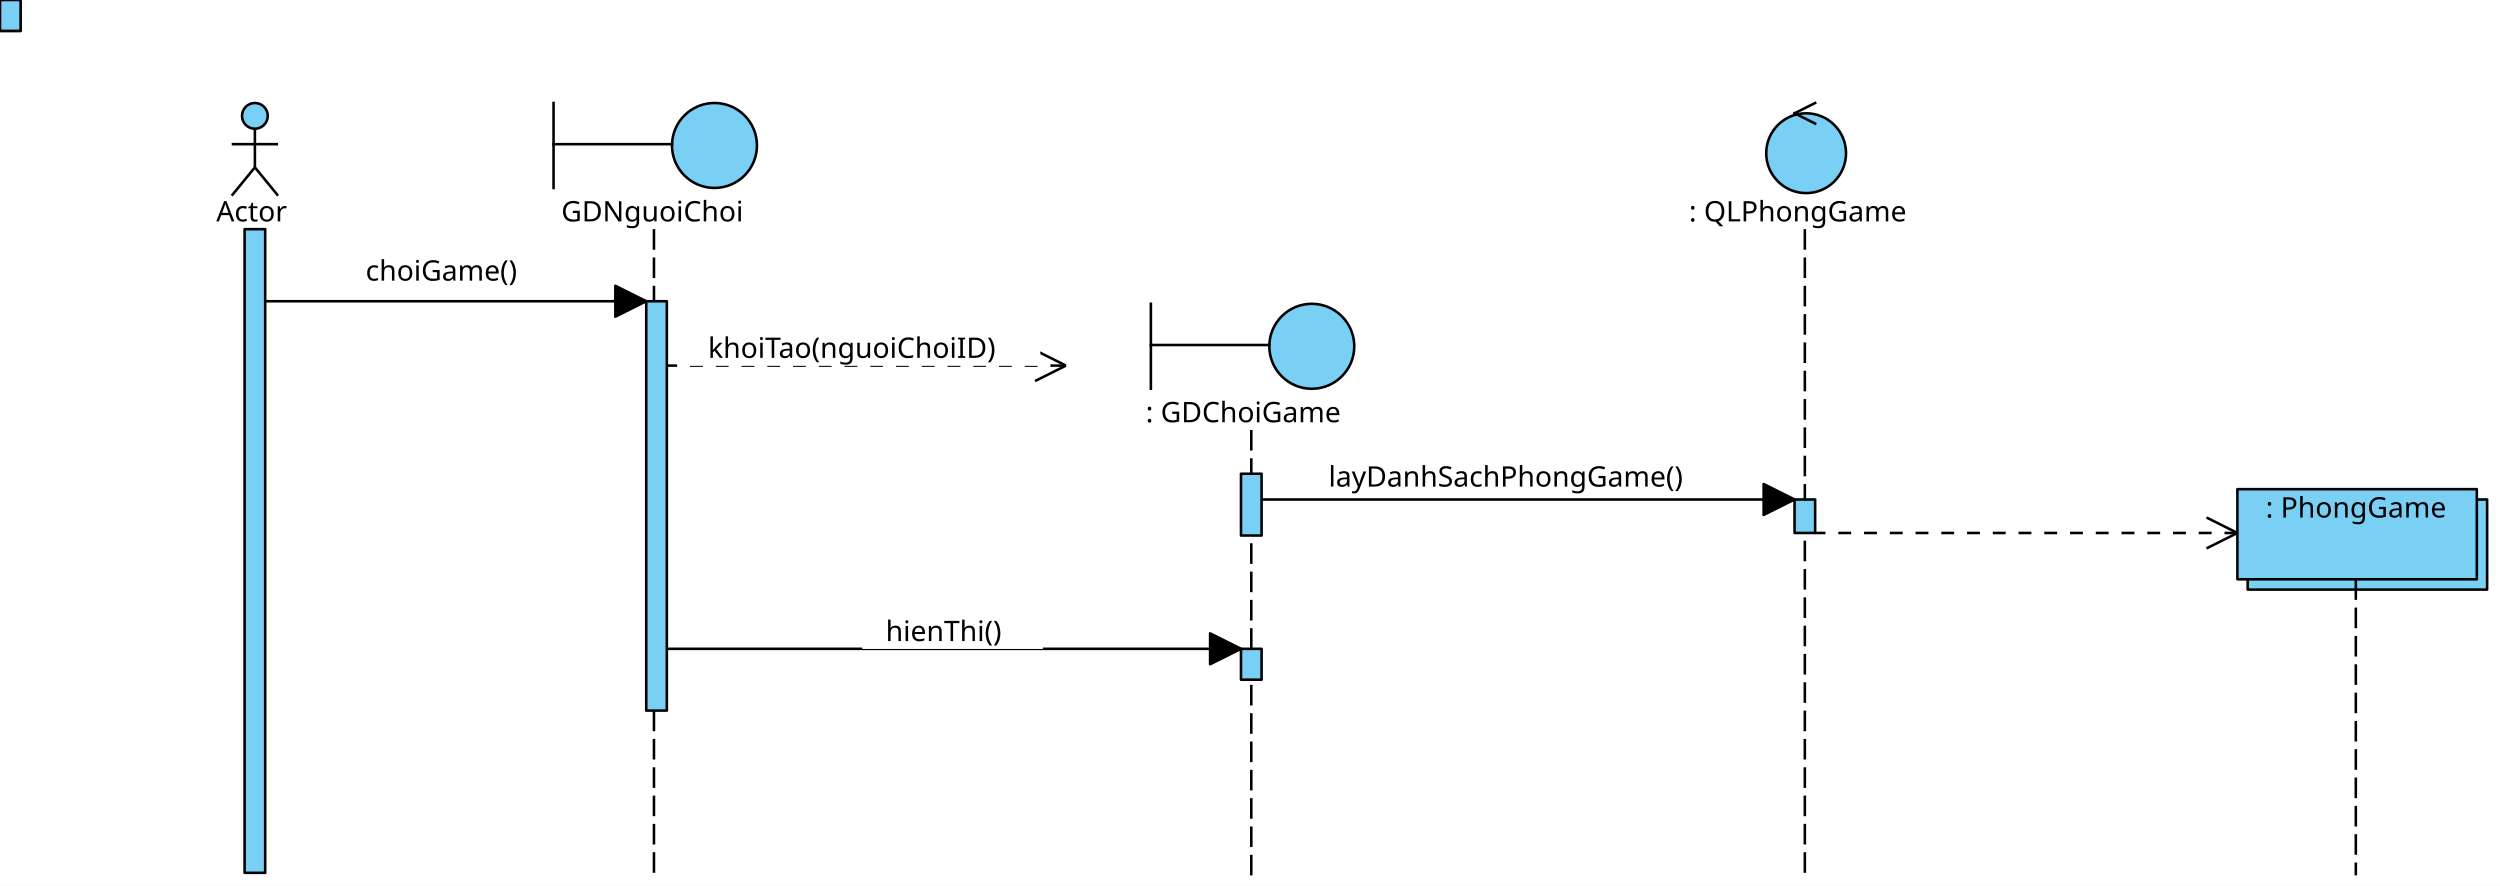
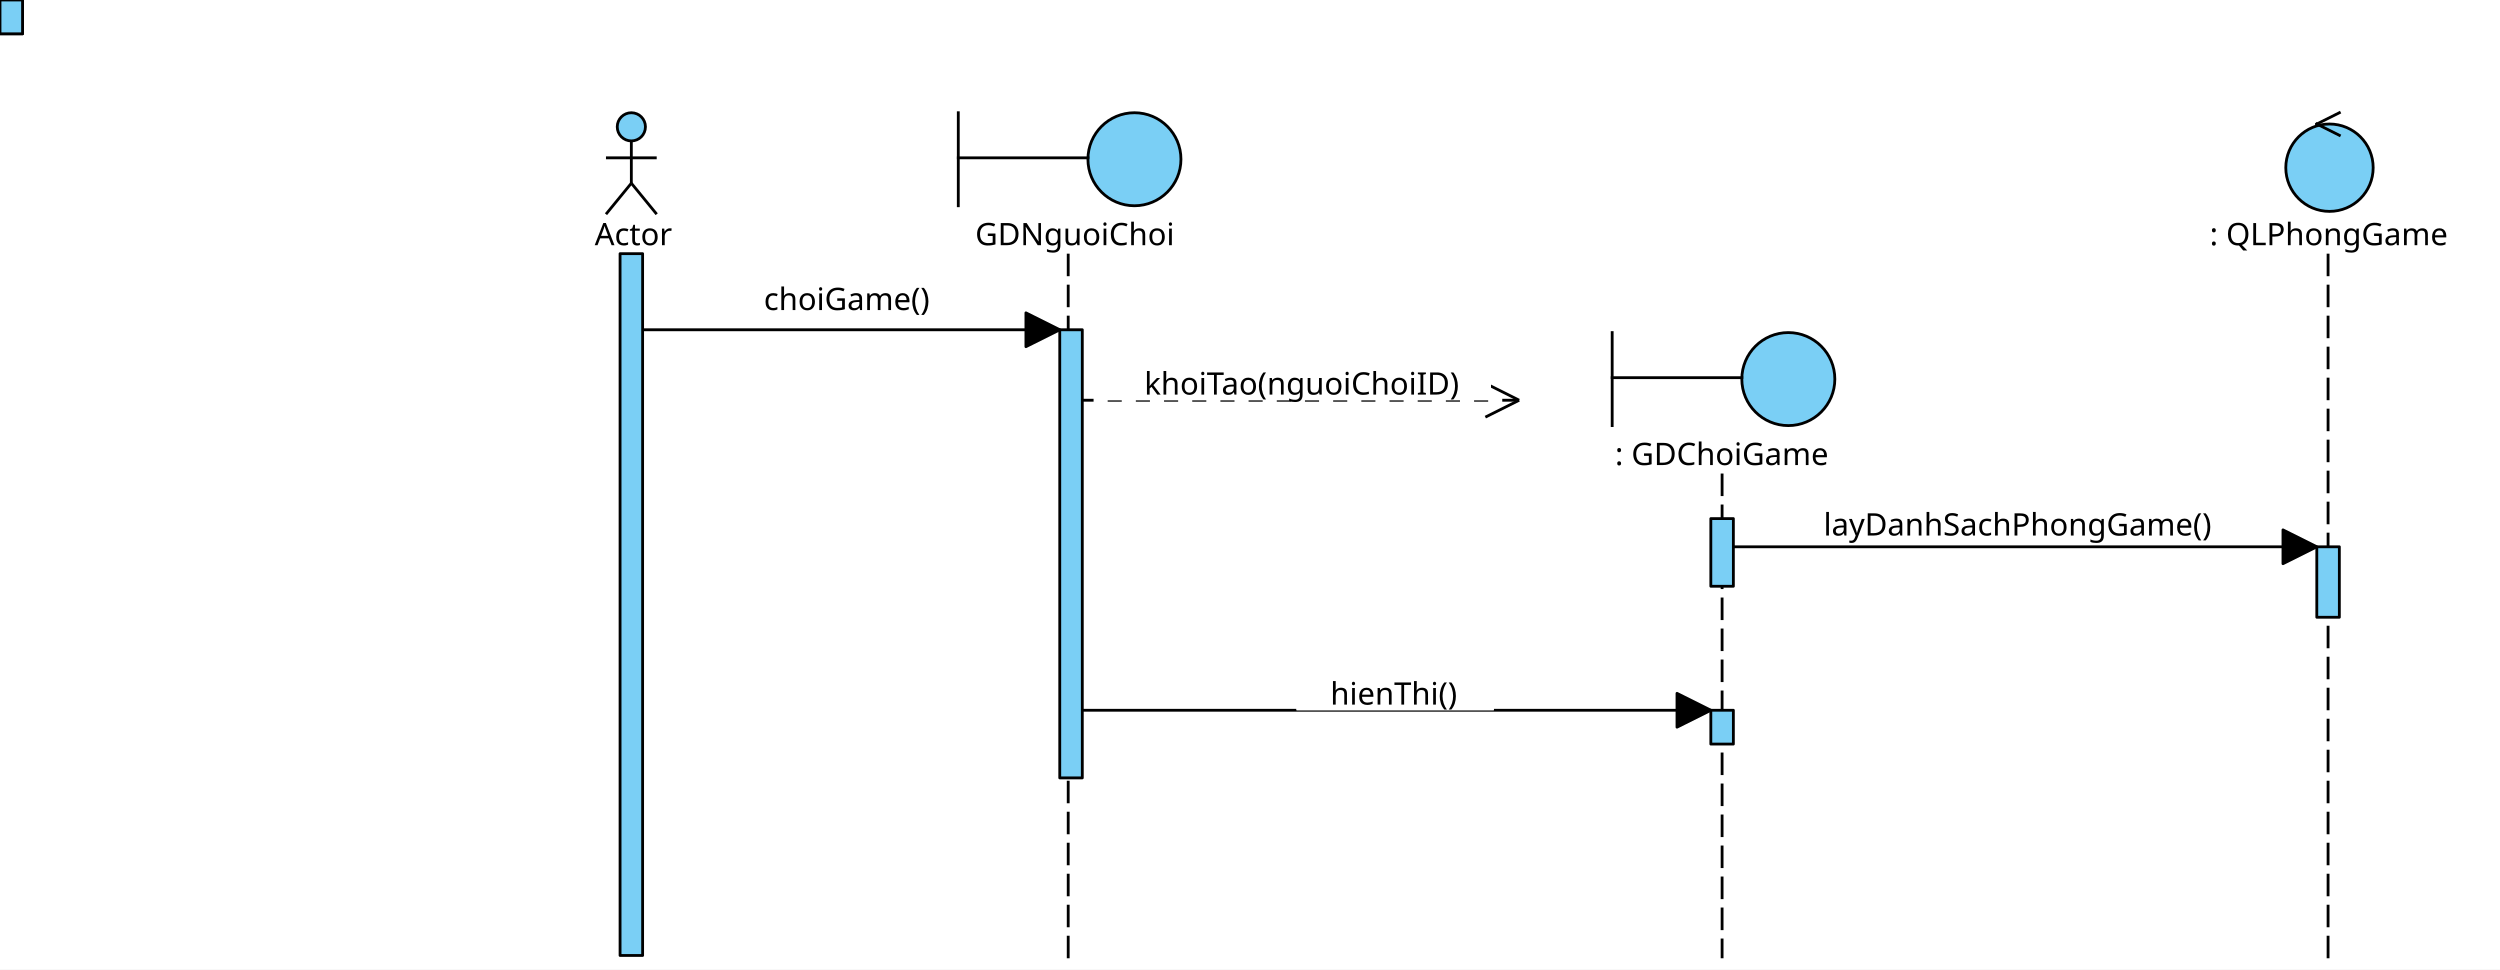
- <svg xmlns="http://www.w3.org/2000/svg" fill-opacity="0" color-rendering="auto" color-interpolation="auto" text-rendering="auto" stroke="rgb(0,0,0)" stroke-linecap="square" width="971" stroke-miterlimit="10" shape-rendering="auto" stroke-opacity="0" fill="rgb(0,0,0)" stroke-dasharray="none" font-weight="normal" stroke-width="1" height="344" font-family="'Dialog'" font-style="normal" stroke-linejoin="miter" font-size="12px" stroke-dashoffset="0" image-rendering="auto">
+ <svg xmlns="http://www.w3.org/2000/svg" fill-opacity="0" color-rendering="auto" color-interpolation="auto" text-rendering="auto" stroke="rgb(0,0,0)" stroke-linecap="square" width="887" stroke-miterlimit="10" shape-rendering="auto" stroke-opacity="0" fill="rgb(0,0,0)" stroke-dasharray="none" font-weight="normal" stroke-width="1" height="344" font-family="'Dialog'" font-style="normal" stroke-linejoin="miter" font-size="12px" stroke-dashoffset="0" image-rendering="auto">
  <defs id="genericDefs" />
  <g>
    <defs id="defs1">
      <clipPath clipPathUnits="userSpaceOnUse" id="clipPath1">
        <path d="M-7 -7 L71 -7 L71 311 L-7 311 L-7 -7 Z" />
      </clipPath>
      <clipPath clipPathUnits="userSpaceOnUse" id="clipPath2">
        <path d="M-7 -7 L156 -7 L156 233 L-7 233 L-7 -7 Z" />
      </clipPath>
      <clipPath clipPathUnits="userSpaceOnUse" id="clipPath3">
        <path d="M-7 -7 L93 -7 L93 311 L-7 311 L-7 -7 Z" />
      </clipPath>
      <clipPath clipPathUnits="userSpaceOnUse" id="clipPath4">
        <path d="M-7 -7 L19 -7 L19 23 L-7 23 L-7 -7 Z" />
      </clipPath>
      <clipPath clipPathUnits="userSpaceOnUse" id="clipPath5">
        <path d="M-7 -7 L19 -7 L19 170 L-7 170 L-7 -7 Z" />
      </clipPath>
      <clipPath clipPathUnits="userSpaceOnUse" id="clipPath6">
        <path d="M-7 -7 L19 -7 L19 35 L-7 35 L-7 -7 Z" />
      </clipPath>
      <clipPath clipPathUnits="userSpaceOnUse" id="clipPath7">
        <path d="M-7 -7 L124 -7 L124 311 L-7 311 L-7 -7 Z" />
      </clipPath>
      <clipPath clipPathUnits="userSpaceOnUse" id="clipPath8">
-         <path d="M-7 -7 L19 -7 L19 24 L-7 24 L-7 -7 Z" />
+         <path d="M-7 -7 L19 -7 L19 36 L-7 36 L-7 -7 Z" />
      </clipPath>
      <clipPath clipPathUnits="userSpaceOnUse" id="clipPath9">
-         <path d="M-7 -7 L109 -7 L109 161 L-7 161 L-7 -7 Z" />
+         <path d="M-46 -15 L92 -15 L92 30 L-46 30 L-46 -15 Z" />
      </clipPath>
      <clipPath clipPathUnits="userSpaceOnUse" id="clipPath10">
-         <path d="M-98 -14 L196 -14 L196 28 L-98 28 L-98 -14 Z" />
+         <path d="M-88 -15 L176 -15 L176 30 L-88 30 L-88 -15 Z" />
      </clipPath>
      <clipPath clipPathUnits="userSpaceOnUse" id="clipPath11">
-         <path d="M-50 -14 L100 -14 L100 28 L-50 28 L-50 -14 Z" />
+         <path d="M-78 -15 L156 -15 L156 30 L-78 30 L-78 -15 Z" />
      </clipPath>
      <clipPath clipPathUnits="userSpaceOnUse" id="clipPath12">
-         <path d="M-95 -14 L190 -14 L190 28 L-95 28 L-95 -14 Z" />
+         <path d="M-96 -15 L192 -15 L192 30 L-96 30 L-96 -15 Z" />
      </clipPath>
      <clipPath clipPathUnits="userSpaceOnUse" id="clipPath13">
-         <path d="M-83 -14 L166 -14 L166 28 L-83 28 L-83 -14 Z" />
+         <path d="M0 0 L252 0 L252 104 L0 104 L0 0 Z" />
      </clipPath>
      <clipPath clipPathUnits="userSpaceOnUse" id="clipPath14">
-         <path d="M-103 -14 L206 -14 L206 28 L-103 28 L-103 -14 Z" />
+         <path d="M69 8 L69 23 L23 23 L23 8 ZM241 8 L241 23 L163 23 L163 8 ZM165 31 L165 45 L80 45 L80 31 ZM0 0 L0 104 L252 104 L252 75 L212 75 L212 61 L252 61 L252 0 Z" />
      </clipPath>
      <clipPath clipPathUnits="userSpaceOnUse" id="clipPath15">
-         <path d="M0 0 L252 0 L252 104 L0 104 L0 0 Z" />
+         <path d="M0 0 L311 0 L311 104 L0 104 L0 0 Z" />
      </clipPath>
      <clipPath clipPathUnits="userSpaceOnUse" id="clipPath16">
-         <path d="M244 8 L244 22 L161 22 L161 8 ZM165 31 L165 45 L80 45 L80 31 ZM0 0 L0 104 L252 104 L252 75 L212 75 L212 61 L252 61 L252 0 Z" />
+         <path d="M90 9 L90 24 L2 24 L2 9 ZM234 34 L234 48 L66 48 L66 34 ZM0 0 L0 104 L311 104 L311 0 Z" />
      </clipPath>
      <clipPath clipPathUnits="userSpaceOnUse" id="clipPath17">
-         <path d="M0 0 L311 0 L311 104 L0 104 L0 0 Z" />
+         <path d="M0 0 L259 0 L259 104 L0 104 L0 0 Z" />
      </clipPath>
      <clipPath clipPathUnits="userSpaceOnUse" id="clipPath18">
-         <path d="M234 34 L234 48 L66 48 L66 34 ZM0 0 L0 9 L94 9 L94 23 L0 23 L0 104 L311 104 L311 0 Z" />
+         <path d="M195 36 L195 50 L56 50 L56 36 ZM0 0 L0 6 L9 6 L9 20 L0 20 L0 104 L259 104 L259 76 L233 76 L233 61 L259 61 L259 0 Z" />
      </clipPath>
      <clipPath clipPathUnits="userSpaceOnUse" id="clipPath19">
-         <path d="M0 0 L259 0 L259 104 L0 104 L0 0 Z" />
+         <path d="M0 0 L327 0 L327 104 L0 104 L0 0 Z" />
      </clipPath>
      <clipPath clipPathUnits="userSpaceOnUse" id="clipPath20">
-         <path d="M195 36 L195 50 L56 50 L56 36 ZM0 0 L0 6 L9 6 L9 20 L0 20 L0 104 L259 104 L259 75 L230 75 L230 61 L259 61 L259 0 Z" />
+         <path d="M196 36 L196 50 L126 50 L126 36 ZM0 0 L0 104 L327 104 L327 0 Z" />
      </clipPath>
      <clipPath clipPathUnits="userSpaceOnUse" id="clipPath21">
-         <path d="M0 0 L327 0 L327 104 L0 104 L0 0 Z" />
+         <path d="M-70 -14 L140 -14 L140 28 L-70 28 L-70 -14 Z" />
      </clipPath>
      <clipPath clipPathUnits="userSpaceOnUse" id="clipPath22">
-         <path d="M196 36 L196 50 L126 50 L126 36 ZM0 0 L0 104 L327 104 L327 0 Z" />
+         <path d="M-139 -14 L278 -14 L278 28 L-139 28 L-139 -14 Z" />
      </clipPath>
      <clipPath clipPathUnits="userSpaceOnUse" id="clipPath23">
-         <path d="M0 0 L268 0 L268 104 L0 104 L0 0 Z" />
+         <path d="M-168 -14 L336 -14 L336 28 L-168 28 L-168 -14 Z" />
      </clipPath>
      <clipPath clipPathUnits="userSpaceOnUse" id="clipPath24">
-         <path d="M0 0 L0 21 L19 21 L19 35 L0 35 L0 104 L268 104 L268 47 L214 47 L214 33 L268 33 L268 0 Z" />
-       </clipPath>
-       <clipPath clipPathUnits="userSpaceOnUse" id="clipPath25">
-         <path d="M-70 -14 L140 -14 L140 28 L-70 28 L-70 -14 Z" />
-       </clipPath>
-       <clipPath clipPathUnits="userSpaceOnUse" id="clipPath26">
-         <path d="M-139 -14 L278 -14 L278 28 L-139 28 L-139 -14 Z" />
-       </clipPath>
-       <clipPath clipPathUnits="userSpaceOnUse" id="clipPath27">
-         <path d="M-168 -14 L336 -14 L336 28 L-168 28 L-168 -14 Z" />
-       </clipPath>
-       <clipPath clipPathUnits="userSpaceOnUse" id="clipPath28">
        <path d="M-85 -14 L170 -14 L170 28 L-85 28 L-85 -14 Z" />
      </clipPath>
    </defs>
    <g fill="white" text-rendering="geometricPrecision" fill-opacity="1" stroke-opacity="1" stroke="white">
-       <rect x="0" width="971" height="344" y="0" stroke="none" />
-     </g>
-     <g font-size="11px" transform="translate(69,40)" fill-opacity="1" fill="rgb(122,207,245)" text-rendering="geometricPrecision" image-rendering="optimizeQuality" font-family="sans-serif" stroke="rgb(122,207,245)" stroke-opacity="1">
+       <rect x="0" width="887" height="344" y="0" stroke="none" />
+     </g>
+     <g font-size="11px" transform="translate(194,40)" fill-opacity="1" fill="rgb(122,207,245)" text-rendering="geometricPrecision" image-rendering="optimizeQuality" font-family="sans-serif" stroke="rgb(122,207,245)" stroke-opacity="1">
      <circle r="5" clip-path="url(#clipPath1)" cx="30" cy="5" stroke="none" />
-       <rect x="26" width="8" height="250" y="49" clip-path="url(#clipPath1)" stroke="none" />
-     </g>
-     <g stroke-linecap="butt" font-size="11px" transform="translate(69,40)" fill-opacity="1" fill="black" text-rendering="geometricPrecision" image-rendering="optimizeQuality" font-family="sans-serif" stroke-linejoin="round" stroke="black" stroke-opacity="1" stroke-miterlimit="0">
+       <rect x="26" width="8" height="249" y="50" clip-path="url(#clipPath1)" stroke="none" />
+     </g>
+     <g stroke-linecap="butt" font-size="11px" transform="translate(194,40)" fill-opacity="1" fill="black" text-rendering="geometricPrecision" image-rendering="optimizeQuality" font-family="sans-serif" stroke-linejoin="round" stroke="black" stroke-opacity="1" stroke-miterlimit="0">
      <circle fill="none" r="5" clip-path="url(#clipPath1)" cx="30" cy="5" />
-       <rect fill="none" x="26" width="8" height="250" y="49" clip-path="url(#clipPath1)" />
+       <rect fill="none" x="26" width="8" height="249" y="50" clip-path="url(#clipPath1)" />
      <line y2="25" fill="none" x1="30" clip-path="url(#clipPath1)" x2="30" y1="10" />
      <line y2="36" fill="none" x1="30" clip-path="url(#clipPath1)" x2="21" y1="25" />
      <line y2="36" fill="none" x1="30" clip-path="url(#clipPath1)" x2="39" y1="25" />
      <line y2="16" fill="none" x1="21" clip-path="url(#clipPath1)" x2="39" y1="16" />
    </g>
-     <g font-size="11px" transform="translate(414,118)" fill-opacity="1" fill="rgb(122,207,245)" text-rendering="geometricPrecision" image-rendering="optimizeQuality" font-family="sans-serif" stroke="rgb(122,207,245)" stroke-opacity="1">
+     <g font-size="11px" transform="translate(539,118)" fill-opacity="1" fill="rgb(122,207,245)" text-rendering="geometricPrecision" image-rendering="optimizeQuality" font-family="sans-serif" stroke="rgb(122,207,245)" stroke-opacity="1">
      <circle r="16.5" clip-path="url(#clipPath2)" cx="95.5" cy="16.5" stroke="none" />
      <line clip-path="url(#clipPath2)" fill="none" x1="33" x2="33" y1="0" y2="33" stroke="black" />
      <line clip-path="url(#clipPath2)" fill="none" x1="33" x2="79" y1="16" y2="16" stroke="black" />
      <circle fill="none" r="16.5" clip-path="url(#clipPath2)" cx="95.5" cy="16.5" stroke="black" />
    </g>
-     <g fill-opacity="1" text-rendering="geometricPrecision" stroke="black" stroke-linecap="butt" transform="translate(414,118)" stroke-miterlimit="0" stroke-opacity="1" fill="black" stroke-dasharray="8,3" font-family="sans-serif" stroke-linejoin="bevel" font-size="11px" image-rendering="optimizeQuality">
-       <line y2="222" fill="none" x1="72" clip-path="url(#clipPath2)" x2="72" y1="49" />
-     </g>
-     <g font-size="11px" transform="translate(214,40)" fill-opacity="1" fill="rgb(122,207,245)" text-rendering="geometricPrecision" image-rendering="optimizeQuality" font-family="sans-serif" stroke="rgb(122,207,245)" stroke-opacity="1">
+     <g fill-opacity="1" text-rendering="geometricPrecision" stroke="black" stroke-linecap="butt" transform="translate(539,118)" stroke-miterlimit="0" stroke-opacity="1" fill="black" stroke-dasharray="8,3" font-family="sans-serif" stroke-linejoin="bevel" font-size="11px" image-rendering="optimizeQuality">
+       <line y2="222" fill="none" x1="72" clip-path="url(#clipPath2)" x2="72" y1="50" />
+     </g>
+     <g font-size="11px" transform="translate(339,40)" fill-opacity="1" fill="rgb(122,207,245)" text-rendering="geometricPrecision" image-rendering="optimizeQuality" font-family="sans-serif" stroke="rgb(122,207,245)" stroke-opacity="1">
      <circle r="16.5" clip-path="url(#clipPath3)" cx="63.5" cy="16.5" stroke="none" />
      <line clip-path="url(#clipPath3)" fill="none" x1="1" x2="1" y1="0" y2="33" stroke="black" />
      <line clip-path="url(#clipPath3)" fill="none" x1="1" x2="47" y1="16" y2="16" stroke="black" />
      <circle fill="none" r="16.5" clip-path="url(#clipPath3)" cx="63.5" cy="16.5" stroke="black" />
    </g>
-     <g fill-opacity="1" text-rendering="geometricPrecision" stroke="black" stroke-linecap="butt" transform="translate(214,40)" stroke-miterlimit="0" stroke-opacity="1" fill="black" stroke-dasharray="8,3" font-family="sans-serif" stroke-linejoin="bevel" font-size="11px" image-rendering="optimizeQuality">
-       <line y2="300" fill="none" x1="40" clip-path="url(#clipPath3)" x2="40" y1="49" />
+     <g fill-opacity="1" text-rendering="geometricPrecision" stroke="black" stroke-linecap="butt" transform="translate(339,40)" stroke-miterlimit="0" stroke-opacity="1" fill="black" stroke-dasharray="8,3" font-family="sans-serif" stroke-linejoin="bevel" font-size="11px" image-rendering="optimizeQuality">
+       <line y2="300" fill="none" x1="40" clip-path="url(#clipPath3)" x2="40" y1="50" />
    </g>
    <g font-size="11px" fill-opacity="1" fill="rgb(122,207,245)" text-rendering="geometricPrecision" image-rendering="optimizeQuality" font-family="sans-serif" stroke="rgb(122,207,245)" stroke-opacity="1">
      <rect x="0" width="8" height="12" y="0" clip-path="url(#clipPath4)" stroke="none" />
    </g>
    <g stroke-linecap="butt" font-size="11px" fill-opacity="1" fill="black" text-rendering="geometricPrecision" image-rendering="optimizeQuality" font-family="sans-serif" stroke-linejoin="round" stroke="black" stroke-opacity="1" stroke-miterlimit="0">
      <rect fill="none" x="0" width="8" height="12" y="0" clip-path="url(#clipPath4)" />
    </g>
    <g font-size="11px" fill-opacity="1" fill="rgb(122,207,245)" text-rendering="geometricPrecision" image-rendering="optimizeQuality" font-family="sans-serif" stroke="rgb(122,207,245)" stroke-opacity="1">
      <rect x="0" width="8" height="12" y="0" clip-path="url(#clipPath4)" stroke="none" />
    </g>
    <g stroke-linecap="butt" font-size="11px" fill-opacity="1" fill="black" text-rendering="geometricPrecision" image-rendering="optimizeQuality" font-family="sans-serif" stroke-linejoin="round" stroke="black" stroke-opacity="1" stroke-miterlimit="0">
      <rect fill="none" x="0" width="8" height="12" y="0" clip-path="url(#clipPath4)" />
    </g>
-     <g font-size="11px" transform="translate(251,117)" fill-opacity="1" fill="rgb(122,207,245)" text-rendering="geometricPrecision" image-rendering="optimizeQuality" font-family="sans-serif" stroke="rgb(122,207,245)" stroke-opacity="1">
+     <g font-size="11px" transform="translate(376,117)" fill-opacity="1" fill="rgb(122,207,245)" text-rendering="geometricPrecision" image-rendering="optimizeQuality" font-family="sans-serif" stroke="rgb(122,207,245)" stroke-opacity="1">
      <rect x="0" width="8" height="159" y="0" clip-path="url(#clipPath5)" stroke="none" />
    </g>
-     <g stroke-linecap="butt" font-size="11px" transform="translate(251,117)" fill-opacity="1" fill="black" text-rendering="geometricPrecision" image-rendering="optimizeQuality" font-family="sans-serif" stroke-linejoin="round" stroke="black" stroke-opacity="1" stroke-miterlimit="0">
+     <g stroke-linecap="butt" font-size="11px" transform="translate(376,117)" fill-opacity="1" fill="black" text-rendering="geometricPrecision" image-rendering="optimizeQuality" font-family="sans-serif" stroke-linejoin="round" stroke="black" stroke-opacity="1" stroke-miterlimit="0">
      <rect fill="none" x="0" width="8" height="159" y="0" clip-path="url(#clipPath5)" />
    </g>
-     <g font-size="11px" transform="translate(482,184)" fill-opacity="1" fill="rgb(122,207,245)" text-rendering="geometricPrecision" image-rendering="optimizeQuality" font-family="sans-serif" stroke="rgb(122,207,245)" stroke-opacity="1">
+     <g font-size="11px" transform="translate(607,184)" fill-opacity="1" fill="rgb(122,207,245)" text-rendering="geometricPrecision" image-rendering="optimizeQuality" font-family="sans-serif" stroke="rgb(122,207,245)" stroke-opacity="1">
      <rect x="0" width="8" height="24" y="0" clip-path="url(#clipPath6)" stroke="none" />
    </g>
-     <g stroke-linecap="butt" font-size="11px" transform="translate(482,184)" fill-opacity="1" fill="black" text-rendering="geometricPrecision" image-rendering="optimizeQuality" font-family="sans-serif" stroke-linejoin="round" stroke="black" stroke-opacity="1" stroke-miterlimit="0">
+     <g stroke-linecap="butt" font-size="11px" transform="translate(607,184)" fill-opacity="1" fill="black" text-rendering="geometricPrecision" image-rendering="optimizeQuality" font-family="sans-serif" stroke-linejoin="round" stroke="black" stroke-opacity="1" stroke-miterlimit="0">
      <rect fill="none" x="0" width="8" height="24" y="0" clip-path="url(#clipPath6)" />
    </g>
-     <g font-size="11px" transform="translate(645,40)" fill-opacity="1" fill="rgb(122,207,245)" text-rendering="geometricPrecision" image-rendering="optimizeQuality" font-family="sans-serif" stroke="rgb(122,207,245)" stroke-opacity="1">
+     <g font-size="11px" transform="translate(770,40)" fill-opacity="1" fill="rgb(122,207,245)" text-rendering="geometricPrecision" image-rendering="optimizeQuality" font-family="sans-serif" stroke="rgb(122,207,245)" stroke-opacity="1">
      <circle r="15.5" clip-path="url(#clipPath7)" cx="56.5" cy="19.5" stroke="none" />
      <circle fill="none" r="15.5" clip-path="url(#clipPath7)" cx="56.5" cy="19.5" stroke="black" />
      <line clip-path="url(#clipPath7)" fill="none" x1="52" x2="60" y1="4" y2="0" stroke="black" />
      <line clip-path="url(#clipPath7)" fill="none" x1="52" x2="60" y1="4" y2="8" stroke="black" />
    </g>
-     <g fill-opacity="1" text-rendering="geometricPrecision" stroke="black" stroke-linecap="butt" transform="translate(645,40)" stroke-miterlimit="0" stroke-opacity="1" fill="black" stroke-dasharray="8,3" font-family="sans-serif" stroke-linejoin="bevel" font-size="11px" image-rendering="optimizeQuality">
-       <line y2="300" fill="none" x1="56" clip-path="url(#clipPath7)" x2="56" y1="49" />
-     </g>
-     <g font-size="11px" transform="translate(697,194)" fill-opacity="1" fill="rgb(122,207,245)" text-rendering="geometricPrecision" image-rendering="optimizeQuality" font-family="sans-serif" stroke="rgb(122,207,245)" stroke-opacity="1">
-       <rect x="0" width="8" height="13" y="0" clip-path="url(#clipPath8)" stroke="none" />
-     </g>
-     <g stroke-linecap="butt" font-size="11px" transform="translate(697,194)" fill-opacity="1" fill="black" text-rendering="geometricPrecision" image-rendering="optimizeQuality" font-family="sans-serif" stroke-linejoin="round" stroke="black" stroke-opacity="1" stroke-miterlimit="0">
-       <rect fill="none" x="0" width="8" height="13" y="0" clip-path="url(#clipPath8)" />
-     </g>
-     <g font-size="11px" transform="translate(482,252)" fill-opacity="1" fill="rgb(122,207,245)" text-rendering="geometricPrecision" image-rendering="optimizeQuality" font-family="sans-serif" stroke="rgb(122,207,245)" stroke-opacity="1">
+     <g fill-opacity="1" text-rendering="geometricPrecision" stroke="black" stroke-linecap="butt" transform="translate(770,40)" stroke-miterlimit="0" stroke-opacity="1" fill="black" stroke-dasharray="8,3" font-family="sans-serif" stroke-linejoin="bevel" font-size="11px" image-rendering="optimizeQuality">
+       <line y2="300" fill="none" x1="56" clip-path="url(#clipPath7)" x2="56" y1="50" />
+     </g>
+     <g font-size="11px" transform="translate(822,194)" fill-opacity="1" fill="rgb(122,207,245)" text-rendering="geometricPrecision" image-rendering="optimizeQuality" font-family="sans-serif" stroke="rgb(122,207,245)" stroke-opacity="1">
+       <rect x="0" width="8" height="25" y="0" clip-path="url(#clipPath8)" stroke="none" />
+     </g>
+     <g stroke-linecap="butt" font-size="11px" transform="translate(822,194)" fill-opacity="1" fill="black" text-rendering="geometricPrecision" image-rendering="optimizeQuality" font-family="sans-serif" stroke-linejoin="round" stroke="black" stroke-opacity="1" stroke-miterlimit="0">
+       <rect fill="none" x="0" width="8" height="25" y="0" clip-path="url(#clipPath8)" />
+     </g>
+     <g font-size="11px" transform="translate(607,252)" fill-opacity="1" fill="rgb(122,207,245)" text-rendering="geometricPrecision" image-rendering="optimizeQuality" font-family="sans-serif" stroke="rgb(122,207,245)" stroke-opacity="1">
      <rect x="0" width="8" height="12" y="0" clip-path="url(#clipPath4)" stroke="none" />
    </g>
-     <g stroke-linecap="butt" font-size="11px" transform="translate(482,252)" fill-opacity="1" fill="black" text-rendering="geometricPrecision" image-rendering="optimizeQuality" font-family="sans-serif" stroke-linejoin="round" stroke="black" stroke-opacity="1" stroke-miterlimit="0">
+     <g stroke-linecap="butt" font-size="11px" transform="translate(607,252)" fill-opacity="1" fill="black" text-rendering="geometricPrecision" image-rendering="optimizeQuality" font-family="sans-serif" stroke-linejoin="round" stroke="black" stroke-opacity="1" stroke-miterlimit="0">
      <rect fill="none" x="0" width="8" height="12" y="0" clip-path="url(#clipPath4)" />
    </g>
-     <g font-size="11px" transform="translate(869,190)" fill-opacity="1" fill="rgb(122,207,245)" text-rendering="geometricPrecision" image-rendering="optimizeQuality" font-family="sans-serif" stroke="rgb(122,207,245)" stroke-opacity="1">
-       <rect x="4" width="93" height="35" y="4" clip-path="url(#clipPath9)" stroke="none" />
-     </g>
-     <g stroke-linecap="butt" font-size="11px" transform="translate(869,190)" fill-opacity="1" fill="black" text-rendering="geometricPrecision" image-rendering="optimizeQuality" font-family="sans-serif" stroke-linejoin="round" stroke="black" stroke-opacity="1" stroke-miterlimit="0">
-       <rect fill="none" x="4" width="93" height="35" y="4" clip-path="url(#clipPath9)" />
-     </g>
-     <g font-size="11px" transform="translate(869,190)" fill-opacity="1" fill="rgb(122,207,245)" text-rendering="geometricPrecision" image-rendering="optimizeQuality" font-family="sans-serif" stroke="rgb(122,207,245)" stroke-opacity="1">
-       <rect x="0" width="93" height="35" y="0" clip-path="url(#clipPath9)" stroke="none" />
-     </g>
-     <g stroke-linecap="butt" font-size="11px" transform="translate(869,190)" fill-opacity="1" fill="black" text-rendering="geometricPrecision" image-rendering="optimizeQuality" font-family="sans-serif" stroke-linejoin="round" stroke="black" stroke-opacity="1" stroke-miterlimit="0">
-       <rect fill="none" x="0" width="93" height="35" y="0" clip-path="url(#clipPath9)" />
-       <line clip-path="url(#clipPath9)" fill="none" x1="46" x2="46" y1="35" y2="150" stroke-linejoin="bevel" stroke-dasharray="8,3" />
-     </g>
-     <g font-size="11px" transform="translate(869,190)" fill-opacity="1" fill="black" text-rendering="geometricPrecision" image-rendering="optimizeQuality" font-family="sans-serif" stroke="black" stroke-opacity="1">
-       <text x="11" xml:space="preserve" y="11" clip-path="url(#clipPath10)" stroke="none">: PhongGame</text>
-     </g>
-     <g font-size="11px" transform="translate(74,75)" fill-opacity="1" fill="black" text-rendering="geometricPrecision" image-rendering="optimizeQuality" font-family="sans-serif" stroke="black" stroke-opacity="1">
-       <text x="10" xml:space="preserve" y="11" clip-path="url(#clipPath11)" stroke="none">Actor</text>
-     </g>
-     <g font-size="11px" transform="translate(439,153)" fill-opacity="1" fill="black" text-rendering="geometricPrecision" image-rendering="optimizeQuality" font-family="sans-serif" stroke="black" stroke-opacity="1">
-       <text x="6" xml:space="preserve" y="11" clip-path="url(#clipPath12)" stroke="none">: GDChoiGame</text>
-     </g>
-     <g font-size="11px" transform="translate(214,75)" fill-opacity="1" fill="black" text-rendering="geometricPrecision" image-rendering="optimizeQuality" font-family="sans-serif" stroke="black" stroke-opacity="1">
-       <text x="4" xml:space="preserve" y="11" clip-path="url(#clipPath13)" stroke="none">GDNguoiChoi</text>
-     </g>
-     <g font-size="11px" transform="translate(650,75)" fill-opacity="1" fill="black" text-rendering="geometricPrecision" image-rendering="optimizeQuality" font-family="sans-serif" stroke="black" stroke-opacity="1">
-       <text x="6" xml:space="preserve" y="11" clip-path="url(#clipPath14)" stroke="none">: QLPhongGame</text>
-     </g>
-     <g stroke-linecap="butt" font-size="11px" transform="translate(53,67)" fill-opacity="1" fill="black" text-rendering="geometricPrecision" image-rendering="optimizeQuality" font-family="sans-serif" stroke-linejoin="round" stroke="black" stroke-opacity="1">
-       <line y2="50" fill="none" x1="50" clip-path="url(#clipPath16)" x2="198" y1="50" />
-       <polygon points=" 198 50 186 44 186 56" clip-path="url(#clipPath16)" stroke="none" />
-       <polygon fill="none" points=" 198 50 186 44 186 56" clip-path="url(#clipPath16)" />
-     </g>
-     <g stroke-linecap="butt" font-size="11px" transform="translate(440,144)" fill-opacity="1" fill="black" text-rendering="geometricPrecision" image-rendering="optimizeQuality" font-family="sans-serif" stroke-linejoin="round" stroke="black" stroke-opacity="1">
-       <line y2="50" fill="none" x1="50" clip-path="url(#clipPath18)" x2="257" y1="50" />
-       <polygon points=" 257 50 245 44 245 56" clip-path="url(#clipPath18)" stroke="none" />
-       <polygon fill="none" points=" 257 50 245 44 245 56" clip-path="url(#clipPath18)" />
-     </g>
-     <g fill-opacity="1" text-rendering="geometricPrecision" stroke="black" stroke-linecap="butt" transform="translate(209,92)" stroke-opacity="1" fill="black" stroke-dasharray="5" font-family="sans-serif" stroke-linejoin="round" font-size="11px" stroke-dashoffset="1" image-rendering="optimizeQuality">
-       <line y2="50" fill="none" x1="50" clip-path="url(#clipPath20)" x2="205" y1="50" />
-       <line clip-path="url(#clipPath20)" stroke-dashoffset="0" fill="none" x1="205" x2="193" y1="50" y2="44" stroke-dasharray="none" />
-       <line clip-path="url(#clipPath20)" stroke-dashoffset="0" fill="none" x1="205" x2="193" y1="50" y2="56" stroke-dasharray="none" />
-     </g>
-     <g stroke-linecap="butt" font-size="11px" transform="translate(209,202)" fill-opacity="1" fill="black" text-rendering="geometricPrecision" image-rendering="optimizeQuality" font-family="sans-serif" stroke-linejoin="round" stroke="black" stroke-opacity="1">
-       <line y2="50" fill="none" x1="50" clip-path="url(#clipPath22)" x2="273" y1="50" />
-       <polygon points=" 273 50 261 44 261 56" clip-path="url(#clipPath22)" stroke="none" />
-       <polygon fill="none" points=" 273 50 261 44 261 56" clip-path="url(#clipPath22)" />
-     </g>
-     <g fill-opacity="1" text-rendering="geometricPrecision" stroke="black" stroke-linecap="butt" transform="translate(655,157)" stroke-opacity="1" fill="black" stroke-dasharray="5" font-family="sans-serif" stroke-linejoin="round" font-size="11px" stroke-dashoffset="1" image-rendering="optimizeQuality">
-       <line y2="50" fill="none" x1="50" clip-path="url(#clipPath24)" x2="214" y1="50" />
-       <line clip-path="url(#clipPath24)" stroke-dashoffset="0" fill="none" x1="214" x2="202" y1="50" y2="44" stroke-dasharray="none" />
-       <line clip-path="url(#clipPath24)" stroke-dashoffset="0" fill="none" x1="214" x2="202" y1="50" y2="56" stroke-dasharray="none" />
-     </g>
-     <g font-size="11px" transform="translate(335,238)" fill-opacity="1" fill="white" text-rendering="geometricPrecision" image-rendering="optimizeQuality" font-family="sans-serif" stroke="white" stroke-opacity="1">
-       <rect x="0" width="70" height="14" y="0" clip-path="url(#clipPath25)" stroke="none" />
-       <text fill="black" x="9" xml:space="preserve" y="11" clip-path="url(#clipPath25)" stroke="none">hienThi()</text>
-     </g>
-     <g font-size="11px" transform="translate(265,128)" fill-opacity="1" fill="white" text-rendering="geometricPrecision" image-rendering="optimizeQuality" font-family="sans-serif" stroke="white" stroke-opacity="1">
-       <rect x="0" width="139" height="14" y="0" clip-path="url(#clipPath26)" stroke="none" />
-       <text fill="black" x="10" xml:space="preserve" y="11" clip-path="url(#clipPath26)" stroke="none">khoiTao(nguoiChoiID)</text>
-     </g>
-     <g font-size="11px" transform="translate(506,178)" fill-opacity="1" fill="white" text-rendering="geometricPrecision" image-rendering="optimizeQuality" font-family="sans-serif" stroke="white" stroke-opacity="1">
-       <rect x="0" width="168" height="14" y="0" clip-path="url(#clipPath27)" stroke="none" />
-       <text fill="black" x="10" xml:space="preserve" y="11" clip-path="url(#clipPath27)" stroke="none">layDanhSachPhongGame()</text>
-     </g>
-     <g font-size="11px" transform="translate(133,98)" fill-opacity="1" fill="white" text-rendering="geometricPrecision" image-rendering="optimizeQuality" font-family="sans-serif" stroke="white" stroke-opacity="1">
-       <rect x="0" width="85" height="14" y="0" clip-path="url(#clipPath28)" stroke="none" />
-       <text fill="black" x="9" xml:space="preserve" y="11" clip-path="url(#clipPath28)" stroke="none">choiGame()</text>
+     <g font-size="11px" transform="translate(201,75)" fill-opacity="1" fill="black" text-rendering="geometricPrecision" image-rendering="optimizeQuality" font-family="sans-serif" stroke="black" stroke-opacity="1">
+       <text x="10" xml:space="preserve" y="12" clip-path="url(#clipPath9)" stroke="none">Actor</text>
+     </g>
+     <g font-size="11px" transform="translate(567,153)" fill-opacity="1" fill="black" text-rendering="geometricPrecision" image-rendering="optimizeQuality" font-family="sans-serif" stroke="black" stroke-opacity="1">
+       <text x="6" xml:space="preserve" y="12" clip-path="url(#clipPath10)" stroke="none">: GDChoiGame</text>
+     </g>
+     <g font-size="11px" transform="translate(341,75)" fill-opacity="1" fill="black" text-rendering="geometricPrecision" image-rendering="optimizeQuality" font-family="sans-serif" stroke="black" stroke-opacity="1">
+       <text x="5" xml:space="preserve" y="12" clip-path="url(#clipPath11)" stroke="none">GDNguoiChoi</text>
+     </g>
+     <g font-size="11px" transform="translate(778,75)" fill-opacity="1" fill="black" text-rendering="geometricPrecision" image-rendering="optimizeQuality" font-family="sans-serif" stroke="black" stroke-opacity="1">
+       <text x="6" xml:space="preserve" y="12" clip-path="url(#clipPath12)" stroke="none">: QLPhongGame</text>
+     </g>
+     <g stroke-linecap="butt" font-size="11px" transform="translate(178,67)" fill-opacity="1" fill="black" text-rendering="geometricPrecision" image-rendering="optimizeQuality" font-family="sans-serif" stroke-linejoin="round" stroke="black" stroke-opacity="1">
+       <line y2="50" fill="none" x1="50" clip-path="url(#clipPath14)" x2="198" y1="50" />
+       <polygon points=" 198 50 186 44 186 56" clip-path="url(#clipPath14)" stroke="none" />
+       <polygon fill="none" points=" 198 50 186 44 186 56" clip-path="url(#clipPath14)" />
+     </g>
+     <g stroke-linecap="butt" font-size="11px" transform="translate(565,144)" fill-opacity="1" fill="black" text-rendering="geometricPrecision" image-rendering="optimizeQuality" font-family="sans-serif" stroke-linejoin="round" stroke="black" stroke-opacity="1">
+       <line y2="50" fill="none" x1="50" clip-path="url(#clipPath16)" x2="257" y1="50" />
+       <polygon points=" 257 50 245 44 245 56" clip-path="url(#clipPath16)" stroke="none" />
+       <polygon fill="none" points=" 257 50 245 44 245 56" clip-path="url(#clipPath16)" />
+     </g>
+     <g fill-opacity="1" text-rendering="geometricPrecision" stroke="black" stroke-linecap="butt" transform="translate(334,92)" stroke-opacity="1" fill="black" stroke-dasharray="5" font-family="sans-serif" stroke-linejoin="round" font-size="11px" stroke-dashoffset="1" image-rendering="optimizeQuality">
+       <line y2="50" fill="none" x1="50" clip-path="url(#clipPath18)" x2="205" y1="50" />
+       <line clip-path="url(#clipPath18)" stroke-dashoffset="0" fill="none" x1="205" x2="193" y1="50" y2="44" stroke-dasharray="none" />
+       <line clip-path="url(#clipPath18)" stroke-dashoffset="0" fill="none" x1="205" x2="193" y1="50" y2="56" stroke-dasharray="none" />
+     </g>
+     <g stroke-linecap="butt" font-size="11px" transform="translate(334,202)" fill-opacity="1" fill="black" text-rendering="geometricPrecision" image-rendering="optimizeQuality" font-family="sans-serif" stroke-linejoin="round" stroke="black" stroke-opacity="1">
+       <line y2="50" fill="none" x1="50" clip-path="url(#clipPath20)" x2="273" y1="50" />
+       <polygon points=" 273 50 261 44 261 56" clip-path="url(#clipPath20)" stroke="none" />
+       <polygon fill="none" points=" 273 50 261 44 261 56" clip-path="url(#clipPath20)" />
+     </g>
+     <g font-size="11px" transform="translate(460,238)" fill-opacity="1" fill="white" text-rendering="geometricPrecision" image-rendering="optimizeQuality" font-family="sans-serif" stroke="white" stroke-opacity="1">
+       <rect x="0" width="70" height="14" y="0" clip-path="url(#clipPath21)" stroke="none" />
+       <text fill="black" x="12" xml:space="preserve" y="12" clip-path="url(#clipPath21)" stroke="none">hienThi()</text>
+     </g>
+     <g font-size="11px" transform="translate(390,128)" fill-opacity="1" fill="white" text-rendering="geometricPrecision" image-rendering="optimizeQuality" font-family="sans-serif" stroke="white" stroke-opacity="1">
+       <rect x="0" width="139" height="14" y="0" clip-path="url(#clipPath22)" stroke="none" />
+       <text fill="black" x="16" xml:space="preserve" y="12" clip-path="url(#clipPath22)" stroke="none">khoiTao(nguoiChoiID)</text>
+     </g>
+     <g font-size="11px" transform="translate(631,178)" fill-opacity="1" fill="white" text-rendering="geometricPrecision" image-rendering="optimizeQuality" font-family="sans-serif" stroke="white" stroke-opacity="1">
+       <rect x="0" width="168" height="14" y="0" clip-path="url(#clipPath23)" stroke="none" />
+       <text fill="black" x="16" xml:space="preserve" y="12" clip-path="url(#clipPath23)" stroke="none">layDanhSachPhongGame()</text>
+     </g>
+     <g font-size="11px" transform="translate(258,98)" fill-opacity="1" fill="white" text-rendering="geometricPrecision" image-rendering="optimizeQuality" font-family="sans-serif" stroke="white" stroke-opacity="1">
+       <rect x="0" width="85" height="14" y="0" clip-path="url(#clipPath24)" stroke="none" />
+       <text fill="black" x="13" xml:space="preserve" y="12" clip-path="url(#clipPath24)" stroke="none">choiGame()</text>
    </g>
    <g font-size="10px" fill-opacity="1" fill="rgb(120,120,120)" text-rendering="geometricPrecision" image-rendering="optimizeQuality" stroke="rgb(120,120,120)" stroke-opacity="1" />
  </g>
</svg>
